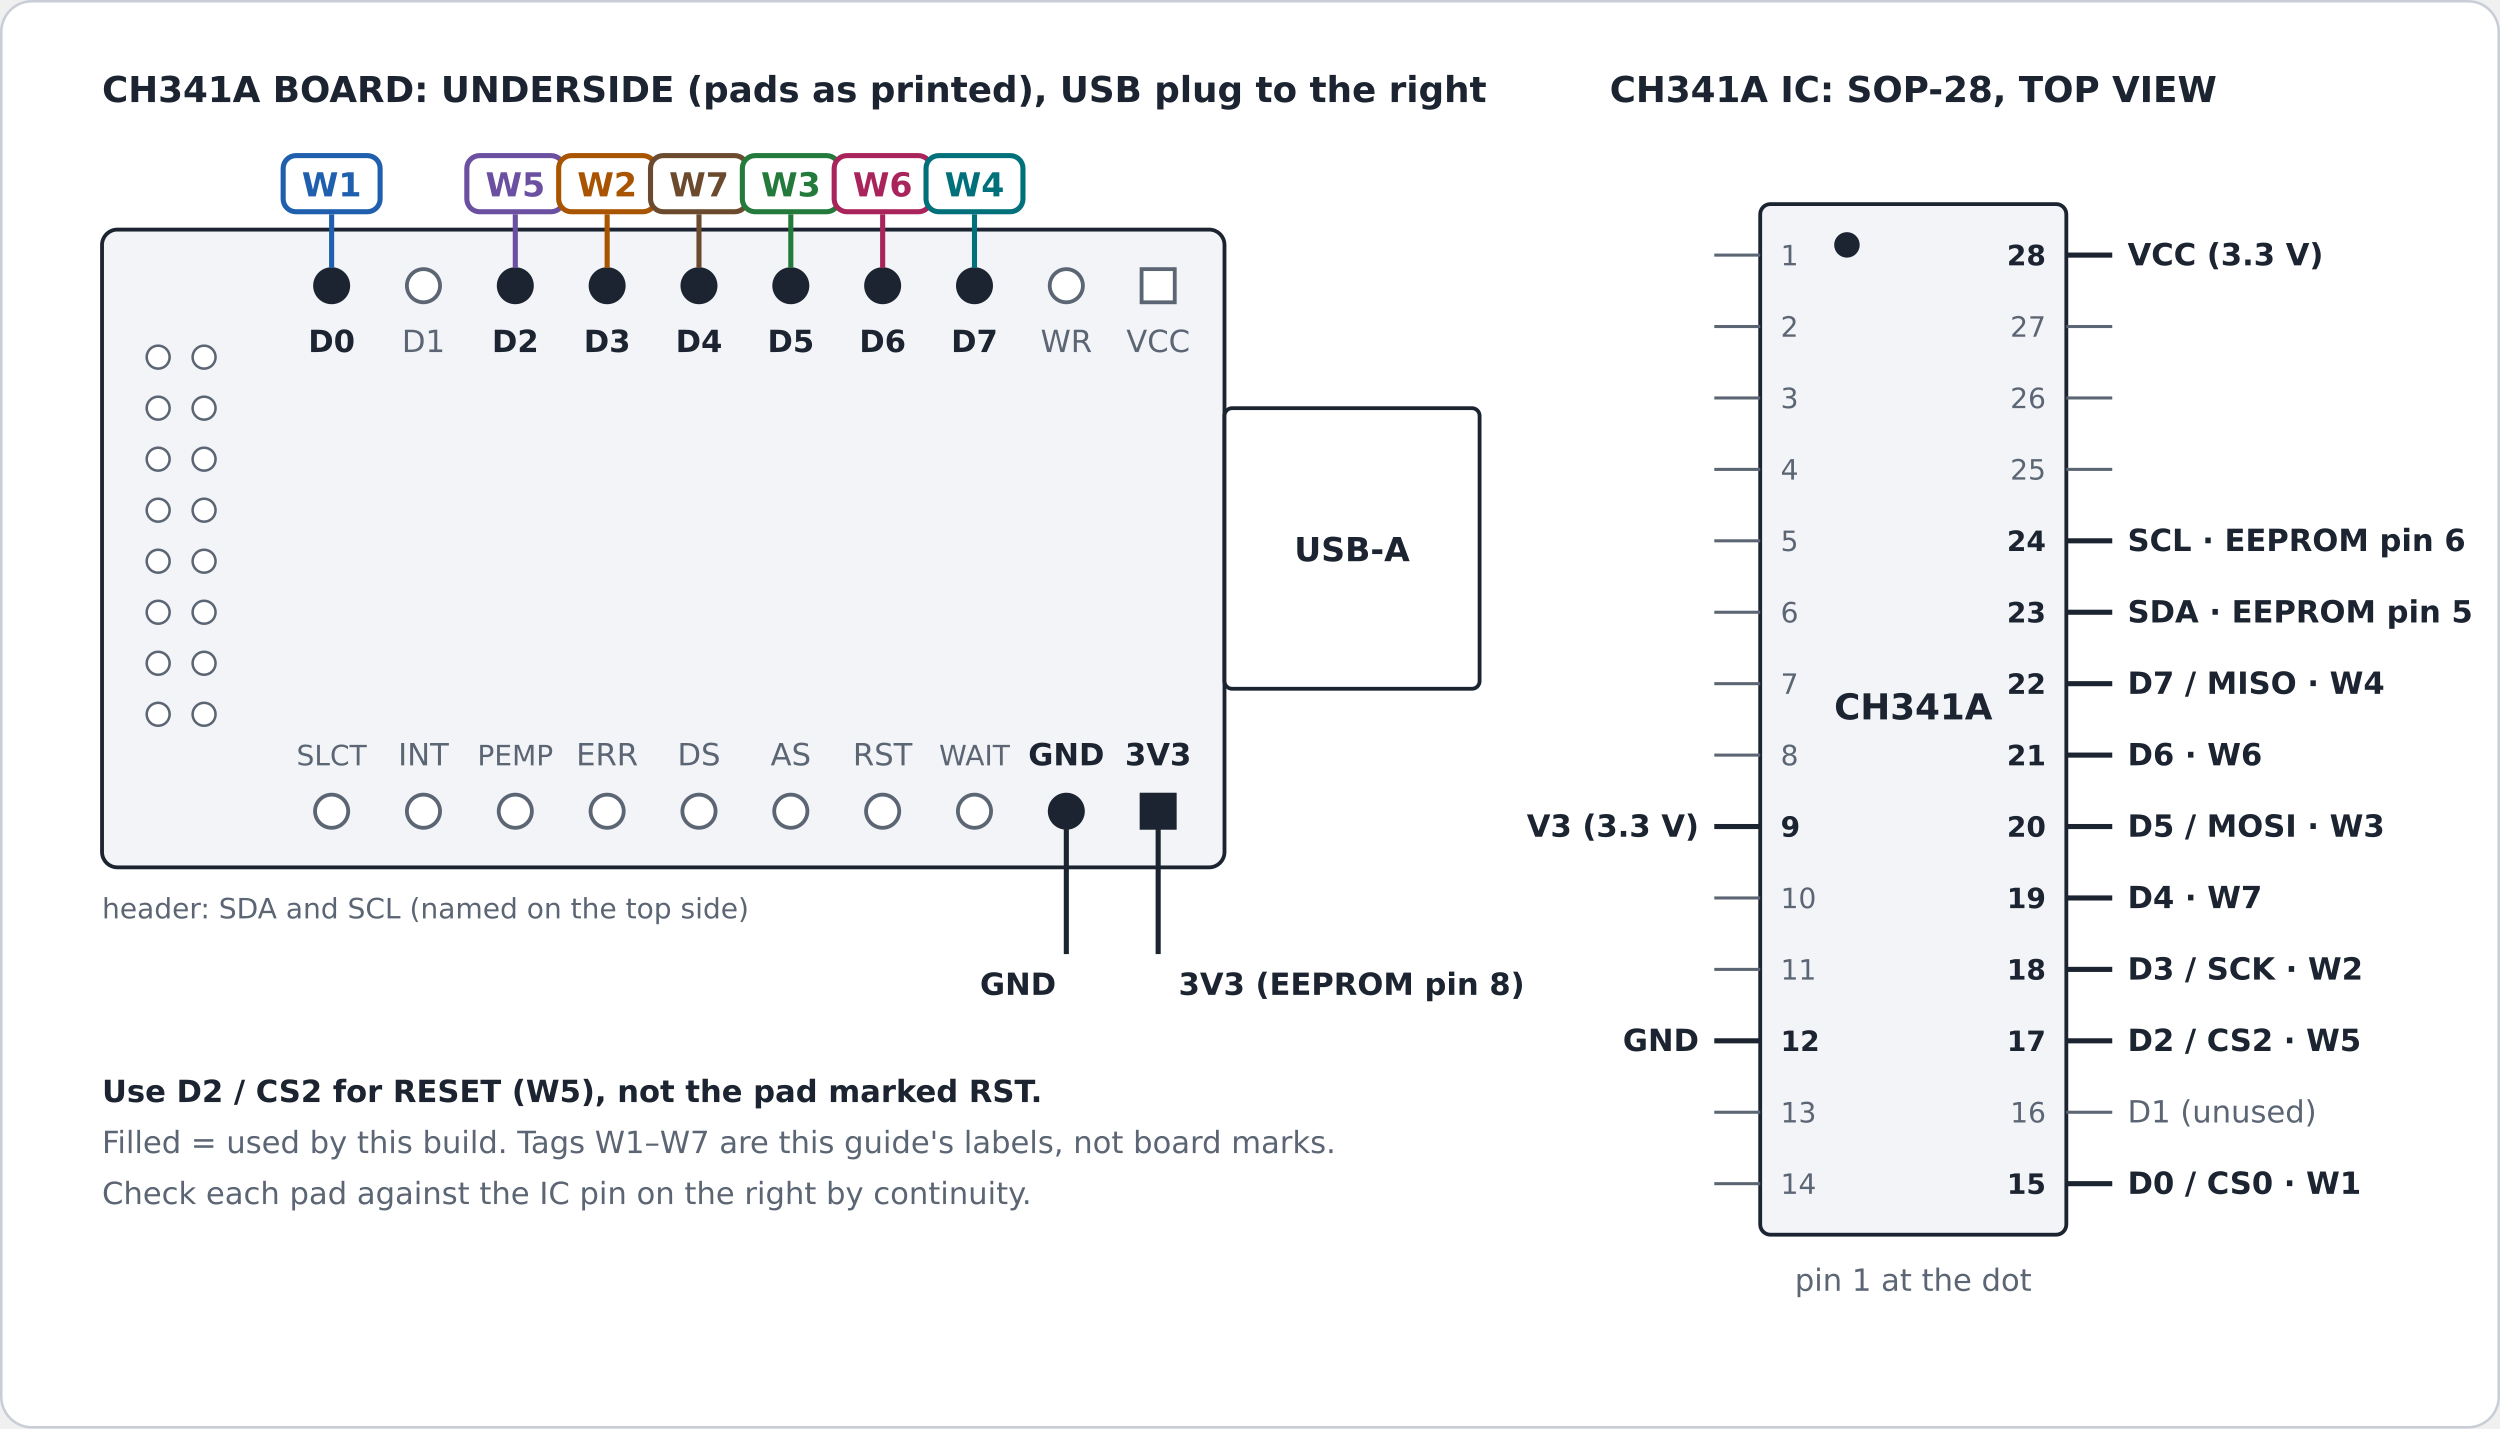
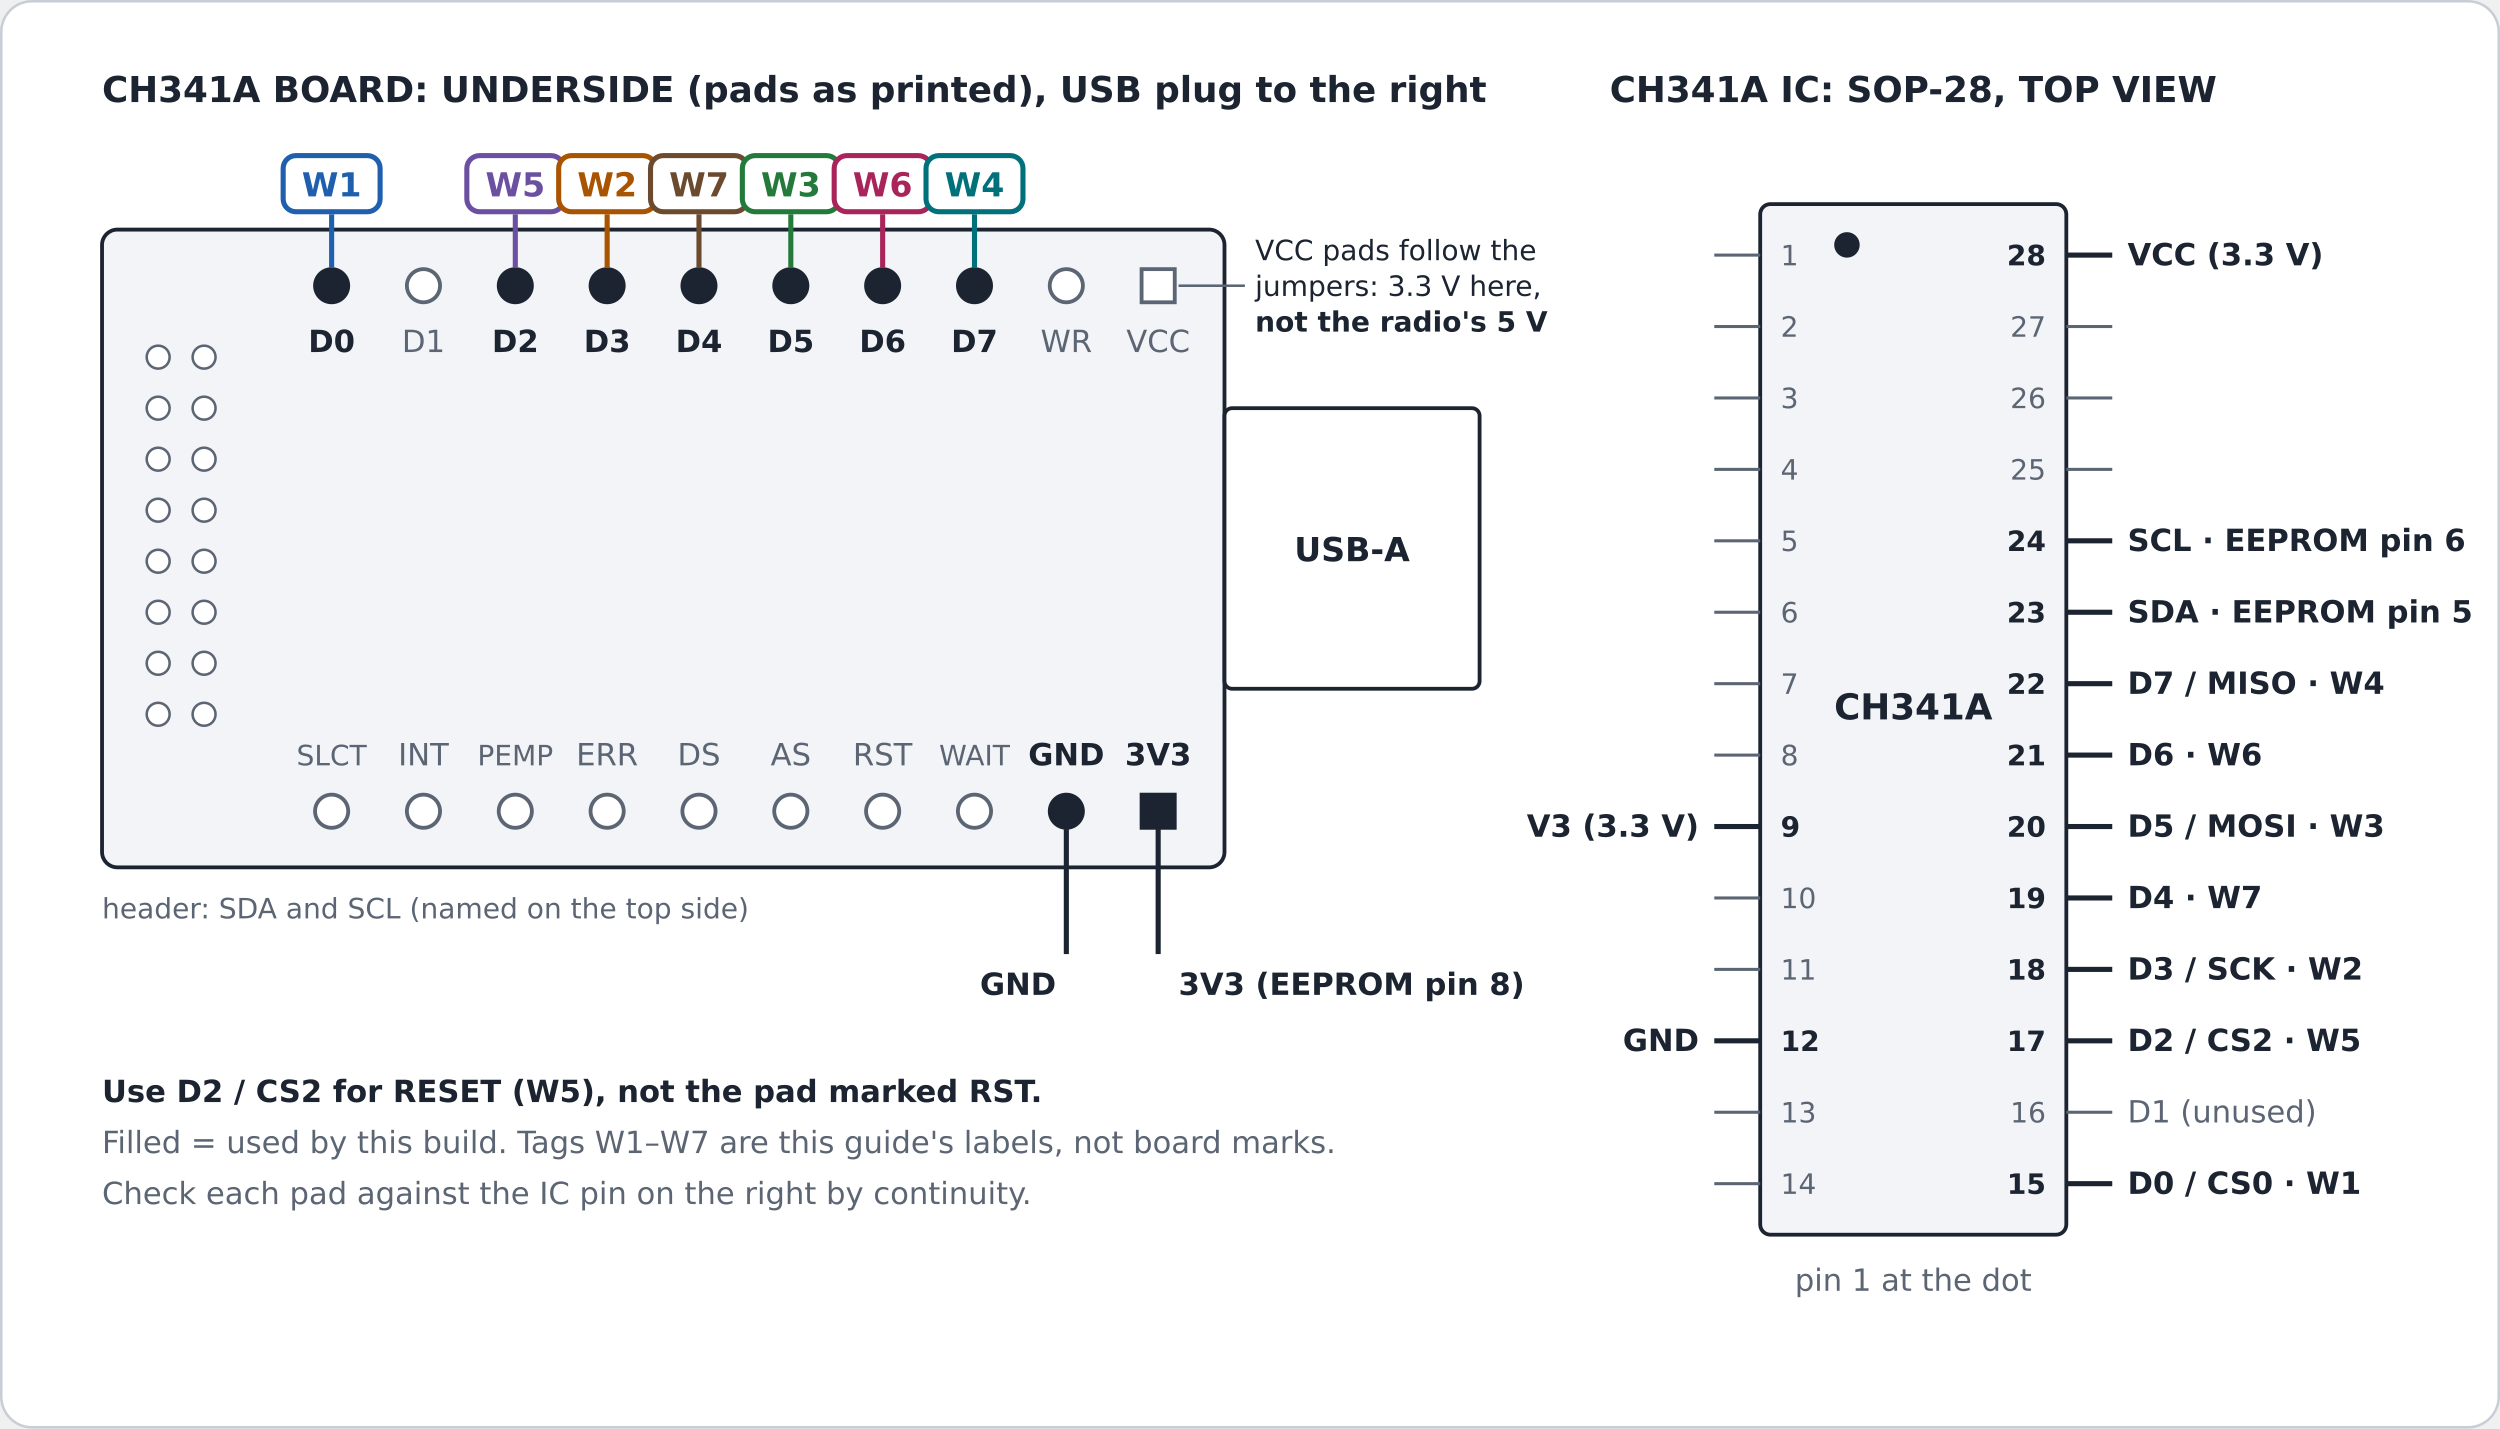
<svg xmlns="http://www.w3.org/2000/svg" width="980" height="560" viewBox="0 0 980 560" role="img" aria-labelledby="t d" font-family="DejaVu Sans, Verdana, Arial, Helvetica, sans-serif" font-size="13">
  <rect x="0.5" y="0.5" width="979" height="559" rx="12" fill="#ffffff" stroke="#c9ced6" stroke-width="1" />
  <text x="40" y="40" text-anchor="start" font-size="14" fill="#1b2430" font-weight="bold">CH341A BOARD: UNDERSIDE (pads as printed), USB plug to the right</text>
  <rect x="40" y="90" width="440" height="250" rx="6" fill="#f2f4f7" stroke="#1b2430" stroke-width="1.5" />
  <rect x="480" y="160" width="100" height="110" rx="3" fill="#ffffff" stroke="#1b2430" stroke-width="1.5" />
  <text x="530" y="220" text-anchor="middle" font-size="13" fill="#1b2430" font-weight="bold">USB-A</text>
  <circle cx="62" cy="140" r="4.5" fill="#ffffff" stroke="#5b6573" stroke-width="1" />
  <circle cx="62" cy="160" r="4.5" fill="#ffffff" stroke="#5b6573" stroke-width="1" />
  <circle cx="62" cy="180" r="4.5" fill="#ffffff" stroke="#5b6573" stroke-width="1" />
  <circle cx="62" cy="200" r="4.5" fill="#ffffff" stroke="#5b6573" stroke-width="1" />
  <circle cx="62" cy="220" r="4.5" fill="#ffffff" stroke="#5b6573" stroke-width="1" />
  <circle cx="62" cy="240" r="4.5" fill="#ffffff" stroke="#5b6573" stroke-width="1" />
  <circle cx="62" cy="260" r="4.5" fill="#ffffff" stroke="#5b6573" stroke-width="1" />
  <circle cx="62" cy="280" r="4.5" fill="#ffffff" stroke="#5b6573" stroke-width="1" />
  <circle cx="80" cy="140" r="4.5" fill="#ffffff" stroke="#5b6573" stroke-width="1" />
  <circle cx="80" cy="160" r="4.5" fill="#ffffff" stroke="#5b6573" stroke-width="1" />
  <circle cx="80" cy="180" r="4.5" fill="#ffffff" stroke="#5b6573" stroke-width="1" />
  <circle cx="80" cy="200" r="4.5" fill="#ffffff" stroke="#5b6573" stroke-width="1" />
  <circle cx="80" cy="220" r="4.5" fill="#ffffff" stroke="#5b6573" stroke-width="1" />
  <circle cx="80" cy="240" r="4.5" fill="#ffffff" stroke="#5b6573" stroke-width="1" />
  <circle cx="80" cy="260" r="4.5" fill="#ffffff" stroke="#5b6573" stroke-width="1" />
  <circle cx="80" cy="280" r="4.5" fill="#ffffff" stroke="#5b6573" stroke-width="1" />
  <text x="40" y="360" text-anchor="start" font-size="11" fill="#5b6573">header: SDA and SCL (named on the top side)</text>
  <circle cx="130" cy="112" r="6.5" fill="#1b2430" stroke="#1b2430" stroke-width="1.5" />
  <text x="130" y="138" text-anchor="middle" font-size="12" fill="#1b2430" font-weight="bold">D0</text>
  <line x1="130" y1="105" x2="130" y2="84" stroke="#1f5fae" stroke-width="2" />
  <rect x="111" y="61" width="38" height="22" rx="5" fill="#ffffff" stroke="#1f5fae" stroke-width="2" />
  <text x="130" y="77" text-anchor="middle" font-size="13" fill="#1f5fae" font-weight="bold">W1</text>
  <circle cx="166" cy="112" r="6.5" fill="#ffffff" stroke="#5b6573" stroke-width="1.5" />
  <text x="166" y="138" text-anchor="middle" font-size="12" fill="#5b6573">D1</text>
  <circle cx="202" cy="112" r="6.5" fill="#1b2430" stroke="#1b2430" stroke-width="1.5" />
  <text x="202" y="138" text-anchor="middle" font-size="12" fill="#1b2430" font-weight="bold">D2</text>
  <line x1="202" y1="105" x2="202" y2="84" stroke="#6b4fa0" stroke-width="2" />
  <rect x="183" y="61" width="38" height="22" rx="5" fill="#ffffff" stroke="#6b4fa0" stroke-width="2" />
  <text x="202" y="77" text-anchor="middle" font-size="13" fill="#6b4fa0" font-weight="bold">W5</text>
  <circle cx="238" cy="112" r="6.5" fill="#1b2430" stroke="#1b2430" stroke-width="1.5" />
  <text x="238" y="138" text-anchor="middle" font-size="12" fill="#1b2430" font-weight="bold">D3</text>
  <line x1="238" y1="105" x2="238" y2="84" stroke="#a85400" stroke-width="2" />
  <rect x="219" y="61" width="38" height="22" rx="5" fill="#ffffff" stroke="#a85400" stroke-width="2" />
  <text x="238" y="77" text-anchor="middle" font-size="13" fill="#a85400" font-weight="bold">W2</text>
  <circle cx="274" cy="112" r="6.5" fill="#1b2430" stroke="#1b2430" stroke-width="1.5" />
  <text x="274" y="138" text-anchor="middle" font-size="12" fill="#1b2430" font-weight="bold">D4</text>
  <line x1="274" y1="105" x2="274" y2="84" stroke="#6b4a2e" stroke-width="2" />
  <rect x="255" y="61" width="38" height="22" rx="5" fill="#ffffff" stroke="#6b4a2e" stroke-width="2" />
  <text x="274" y="77" text-anchor="middle" font-size="13" fill="#6b4a2e" font-weight="bold">W7</text>
  <circle cx="310" cy="112" r="6.5" fill="#1b2430" stroke="#1b2430" stroke-width="1.5" />
  <text x="310" y="138" text-anchor="middle" font-size="12" fill="#1b2430" font-weight="bold">D5</text>
  <line x1="310" y1="105" x2="310" y2="84" stroke="#237a3b" stroke-width="2" />
  <rect x="291" y="61" width="38" height="22" rx="5" fill="#ffffff" stroke="#237a3b" stroke-width="2" />
  <text x="310" y="77" text-anchor="middle" font-size="13" fill="#237a3b" font-weight="bold">W3</text>
  <circle cx="346" cy="112" r="6.5" fill="#1b2430" stroke="#1b2430" stroke-width="1.5" />
  <text x="346" y="138" text-anchor="middle" font-size="12" fill="#1b2430" font-weight="bold">D6</text>
  <line x1="346" y1="105" x2="346" y2="84" stroke="#a8245a" stroke-width="2" />
  <rect x="327" y="61" width="38" height="22" rx="5" fill="#ffffff" stroke="#a8245a" stroke-width="2" />
  <text x="346" y="77" text-anchor="middle" font-size="13" fill="#a8245a" font-weight="bold">W6</text>
  <circle cx="382" cy="112" r="6.5" fill="#1b2430" stroke="#1b2430" stroke-width="1.5" />
  <text x="382" y="138" text-anchor="middle" font-size="12" fill="#1b2430" font-weight="bold">D7</text>
  <line x1="382" y1="105" x2="382" y2="84" stroke="#00707a" stroke-width="2" />
  <rect x="363" y="61" width="38" height="22" rx="5" fill="#ffffff" stroke="#00707a" stroke-width="2" />
  <text x="382" y="77" text-anchor="middle" font-size="13" fill="#00707a" font-weight="bold">W4</text>
  <circle cx="418" cy="112" r="6.5" fill="#ffffff" stroke="#5b6573" stroke-width="1.5" />
  <text x="418" y="138" text-anchor="middle" font-size="12" fill="#5b6573">WR</text>
  <rect x="447.5" y="105.5" width="13" height="13" rx="0" fill="#ffffff" stroke="#5b6573" stroke-width="1.5" />
  <text x="454" y="138" text-anchor="middle" font-size="12" fill="#5b6573">VCC</text>
  <circle cx="130" cy="318" r="6.5" fill="#ffffff" stroke="#5b6573" stroke-width="1.5" />
  <text x="130" y="300" text-anchor="middle" font-size="11" fill="#5b6573">SLCT</text>
  <circle cx="166" cy="318" r="6.5" fill="#ffffff" stroke="#5b6573" stroke-width="1.5" />
  <text x="166" y="300" text-anchor="middle" font-size="12" fill="#5b6573">INT</text>
  <circle cx="202" cy="318" r="6.5" fill="#ffffff" stroke="#5b6573" stroke-width="1.5" />
  <text x="202" y="300" text-anchor="middle" font-size="11" fill="#5b6573">PEMP</text>
  <circle cx="238" cy="318" r="6.5" fill="#ffffff" stroke="#5b6573" stroke-width="1.5" />
  <text x="238" y="300" text-anchor="middle" font-size="12" fill="#5b6573">ERR</text>
  <circle cx="274" cy="318" r="6.5" fill="#ffffff" stroke="#5b6573" stroke-width="1.5" />
  <text x="274" y="300" text-anchor="middle" font-size="12" fill="#5b6573">DS</text>
  <circle cx="310" cy="318" r="6.5" fill="#ffffff" stroke="#5b6573" stroke-width="1.5" />
  <text x="310" y="300" text-anchor="middle" font-size="12" fill="#5b6573">AS</text>
  <circle cx="346" cy="318" r="6.5" fill="#ffffff" stroke="#5b6573" stroke-width="1.5" />
  <text x="346" y="300" text-anchor="middle" font-size="12" fill="#5b6573">RST</text>
  <circle cx="382" cy="318" r="6.5" fill="#ffffff" stroke="#5b6573" stroke-width="1.5" />
  <text x="382" y="300" text-anchor="middle" font-size="11" fill="#5b6573">WAIT</text>
  <circle cx="418" cy="318" r="6.5" fill="#1b2430" stroke="#1b2430" stroke-width="1.5" />
  <text x="418" y="300" text-anchor="middle" font-size="12" fill="#1b2430" font-weight="bold">GND</text>
  <rect x="447.5" y="311.5" width="13" height="13" rx="0" fill="#1b2430" stroke="#1b2430" stroke-width="1.5" />
  <text x="454" y="300" text-anchor="middle" font-size="12" fill="#1b2430" font-weight="bold">3V3</text>
  <line x1="418" y1="325" x2="418" y2="374" stroke="#1b2430" stroke-width="2" />
  <text x="414" y="390" text-anchor="end" font-size="12" fill="#1b2430" font-weight="bold">GND</text>
  <line x1="454" y1="325" x2="454" y2="374" stroke="#1b2430" stroke-width="2" />
  <text x="462" y="390" text-anchor="start" font-size="12" fill="#1b2430" font-weight="bold">3V3 (EEPROM pin 8)</text>
+   <line x1="462" y1="112" x2="488" y2="112" stroke="#5b6573" stroke-width="1" />
+   <text x="492" y="102" text-anchor="start" font-size="11" fill="#1b2430">VCC pads follow the</text>
+   <text x="492" y="116" text-anchor="start" font-size="11" fill="#1b2430">jumpers: 3.3 V here,</text>
+   <text x="492" y="130" text-anchor="start" font-size="11" fill="#1b2430" font-weight="bold">not the radio's 5 V</text>
  <text x="40" y="432" text-anchor="start" font-size="12" fill="#1b2430" font-weight="bold">Use D2 / CS2 for RESET (W5), not the pad marked RST.</text>
  <text x="40" y="452" text-anchor="start" font-size="12" fill="#5b6573">Filled = used by this build. Tags W1–W7 are this guide's labels, not board marks.</text>
  <text x="40" y="472" text-anchor="start" font-size="12" fill="#5b6573">Check each pad against the IC pin on the right by continuity.</text>
  <text x="750.0" y="40" text-anchor="middle" font-size="14" fill="#1b2430" font-weight="bold">CH341A IC: SOP-28, TOP VIEW</text>
  <rect x="690" y="80" width="120" height="404" rx="4" fill="#f2f4f7" stroke="#1b2430" stroke-width="1.5" />
  <circle cx="724" cy="96" r="5" fill="#1b2430" stroke="none" stroke-width="1" />
  <text x="750.0" y="282.0" text-anchor="middle" font-size="14" fill="#1b2430" font-weight="bold">CH341A</text>
  <line x1="672" y1="100" x2="690" y2="100" stroke="#5b6573" stroke-width="1.2" />
  <text x="698" y="104" text-anchor="start" font-size="11" fill="#5b6573">1</text>
  <line x1="810" y1="100" x2="828" y2="100" stroke="#1b2430" stroke-width="2" />
  <text x="802" y="104" text-anchor="end" font-size="11" fill="#1b2430" font-weight="bold">28</text>
  <text x="834" y="104" text-anchor="start" font-size="12" fill="#1b2430" font-weight="bold">VCC (3.3 V)</text>
  <line x1="672" y1="128" x2="690" y2="128" stroke="#5b6573" stroke-width="1.2" />
  <text x="698" y="132" text-anchor="start" font-size="11" fill="#5b6573">2</text>
  <line x1="810" y1="128" x2="828" y2="128" stroke="#5b6573" stroke-width="1.2" />
  <text x="802" y="132" text-anchor="end" font-size="11" fill="#5b6573">27</text>
  <line x1="672" y1="156" x2="690" y2="156" stroke="#5b6573" stroke-width="1.2" />
  <text x="698" y="160" text-anchor="start" font-size="11" fill="#5b6573">3</text>
  <line x1="810" y1="156" x2="828" y2="156" stroke="#5b6573" stroke-width="1.2" />
  <text x="802" y="160" text-anchor="end" font-size="11" fill="#5b6573">26</text>
  <line x1="672" y1="184" x2="690" y2="184" stroke="#5b6573" stroke-width="1.2" />
  <text x="698" y="188" text-anchor="start" font-size="11" fill="#5b6573">4</text>
  <line x1="810" y1="184" x2="828" y2="184" stroke="#5b6573" stroke-width="1.2" />
  <text x="802" y="188" text-anchor="end" font-size="11" fill="#5b6573">25</text>
  <line x1="672" y1="212" x2="690" y2="212" stroke="#5b6573" stroke-width="1.2" />
  <text x="698" y="216" text-anchor="start" font-size="11" fill="#5b6573">5</text>
  <line x1="810" y1="212" x2="828" y2="212" stroke="#1b2430" stroke-width="2" />
  <text x="802" y="216" text-anchor="end" font-size="11" fill="#1b2430" font-weight="bold">24</text>
  <text x="834" y="216" text-anchor="start" font-size="12" fill="#1b2430" font-weight="bold">SCL · EEPROM pin 6</text>
  <line x1="672" y1="240" x2="690" y2="240" stroke="#5b6573" stroke-width="1.2" />
  <text x="698" y="244" text-anchor="start" font-size="11" fill="#5b6573">6</text>
  <line x1="810" y1="240" x2="828" y2="240" stroke="#1b2430" stroke-width="2" />
  <text x="802" y="244" text-anchor="end" font-size="11" fill="#1b2430" font-weight="bold">23</text>
  <text x="834" y="244" text-anchor="start" font-size="12" fill="#1b2430" font-weight="bold">SDA · EEPROM pin 5</text>
  <line x1="672" y1="268" x2="690" y2="268" stroke="#5b6573" stroke-width="1.2" />
  <text x="698" y="272" text-anchor="start" font-size="11" fill="#5b6573">7</text>
  <line x1="810" y1="268" x2="828" y2="268" stroke="#1b2430" stroke-width="2" />
  <text x="802" y="272" text-anchor="end" font-size="11" fill="#1b2430" font-weight="bold">22</text>
  <text x="834" y="272" text-anchor="start" font-size="12" fill="#1b2430" font-weight="bold">D7 / MISO · W4</text>
  <line x1="672" y1="296" x2="690" y2="296" stroke="#5b6573" stroke-width="1.2" />
  <text x="698" y="300" text-anchor="start" font-size="11" fill="#5b6573">8</text>
  <line x1="810" y1="296" x2="828" y2="296" stroke="#1b2430" stroke-width="2" />
  <text x="802" y="300" text-anchor="end" font-size="11" fill="#1b2430" font-weight="bold">21</text>
  <text x="834" y="300" text-anchor="start" font-size="12" fill="#1b2430" font-weight="bold">D6 · W6</text>
  <line x1="672" y1="324" x2="690" y2="324" stroke="#1b2430" stroke-width="2" />
  <text x="698" y="328" text-anchor="start" font-size="11" fill="#1b2430" font-weight="bold">9</text>
  <text x="666" y="328" text-anchor="end" font-size="12" fill="#1b2430" font-weight="bold">V3 (3.3 V)</text>
  <line x1="810" y1="324" x2="828" y2="324" stroke="#1b2430" stroke-width="2" />
  <text x="802" y="328" text-anchor="end" font-size="11" fill="#1b2430" font-weight="bold">20</text>
  <text x="834" y="328" text-anchor="start" font-size="12" fill="#1b2430" font-weight="bold">D5 / MOSI · W3</text>
  <line x1="672" y1="352" x2="690" y2="352" stroke="#5b6573" stroke-width="1.2" />
  <text x="698" y="356" text-anchor="start" font-size="11" fill="#5b6573">10</text>
  <line x1="810" y1="352" x2="828" y2="352" stroke="#1b2430" stroke-width="2" />
  <text x="802" y="356" text-anchor="end" font-size="11" fill="#1b2430" font-weight="bold">19</text>
  <text x="834" y="356" text-anchor="start" font-size="12" fill="#1b2430" font-weight="bold">D4 · W7</text>
  <line x1="672" y1="380" x2="690" y2="380" stroke="#5b6573" stroke-width="1.2" />
  <text x="698" y="384" text-anchor="start" font-size="11" fill="#5b6573">11</text>
  <line x1="810" y1="380" x2="828" y2="380" stroke="#1b2430" stroke-width="2" />
  <text x="802" y="384" text-anchor="end" font-size="11" fill="#1b2430" font-weight="bold">18</text>
  <text x="834" y="384" text-anchor="start" font-size="12" fill="#1b2430" font-weight="bold">D3 / SCK · W2</text>
  <line x1="672" y1="408" x2="690" y2="408" stroke="#1b2430" stroke-width="2" />
  <text x="698" y="412" text-anchor="start" font-size="11" fill="#1b2430" font-weight="bold">12</text>
  <text x="666" y="412" text-anchor="end" font-size="12" fill="#1b2430" font-weight="bold">GND</text>
  <line x1="810" y1="408" x2="828" y2="408" stroke="#1b2430" stroke-width="2" />
  <text x="802" y="412" text-anchor="end" font-size="11" fill="#1b2430" font-weight="bold">17</text>
  <text x="834" y="412" text-anchor="start" font-size="12" fill="#1b2430" font-weight="bold">D2 / CS2 · W5</text>
  <line x1="672" y1="436" x2="690" y2="436" stroke="#5b6573" stroke-width="1.2" />
  <text x="698" y="440" text-anchor="start" font-size="11" fill="#5b6573">13</text>
  <line x1="810" y1="436" x2="828" y2="436" stroke="#5b6573" stroke-width="1.2" />
  <text x="802" y="440" text-anchor="end" font-size="11" fill="#5b6573">16</text>
  <text x="834" y="440" text-anchor="start" font-size="12" fill="#5b6573">D1 (unused)</text>
  <line x1="672" y1="464" x2="690" y2="464" stroke="#5b6573" stroke-width="1.2" />
  <text x="698" y="468" text-anchor="start" font-size="11" fill="#5b6573">14</text>
  <line x1="810" y1="464" x2="828" y2="464" stroke="#1b2430" stroke-width="2" />
  <text x="802" y="468" text-anchor="end" font-size="11" fill="#1b2430" font-weight="bold">15</text>
  <text x="834" y="468" text-anchor="start" font-size="12" fill="#1b2430" font-weight="bold">D0 / CS0 · W1</text>
  <text x="750.0" y="506" text-anchor="middle" font-size="12" fill="#5b6573">pin 1 at the dot</text>
</svg>
